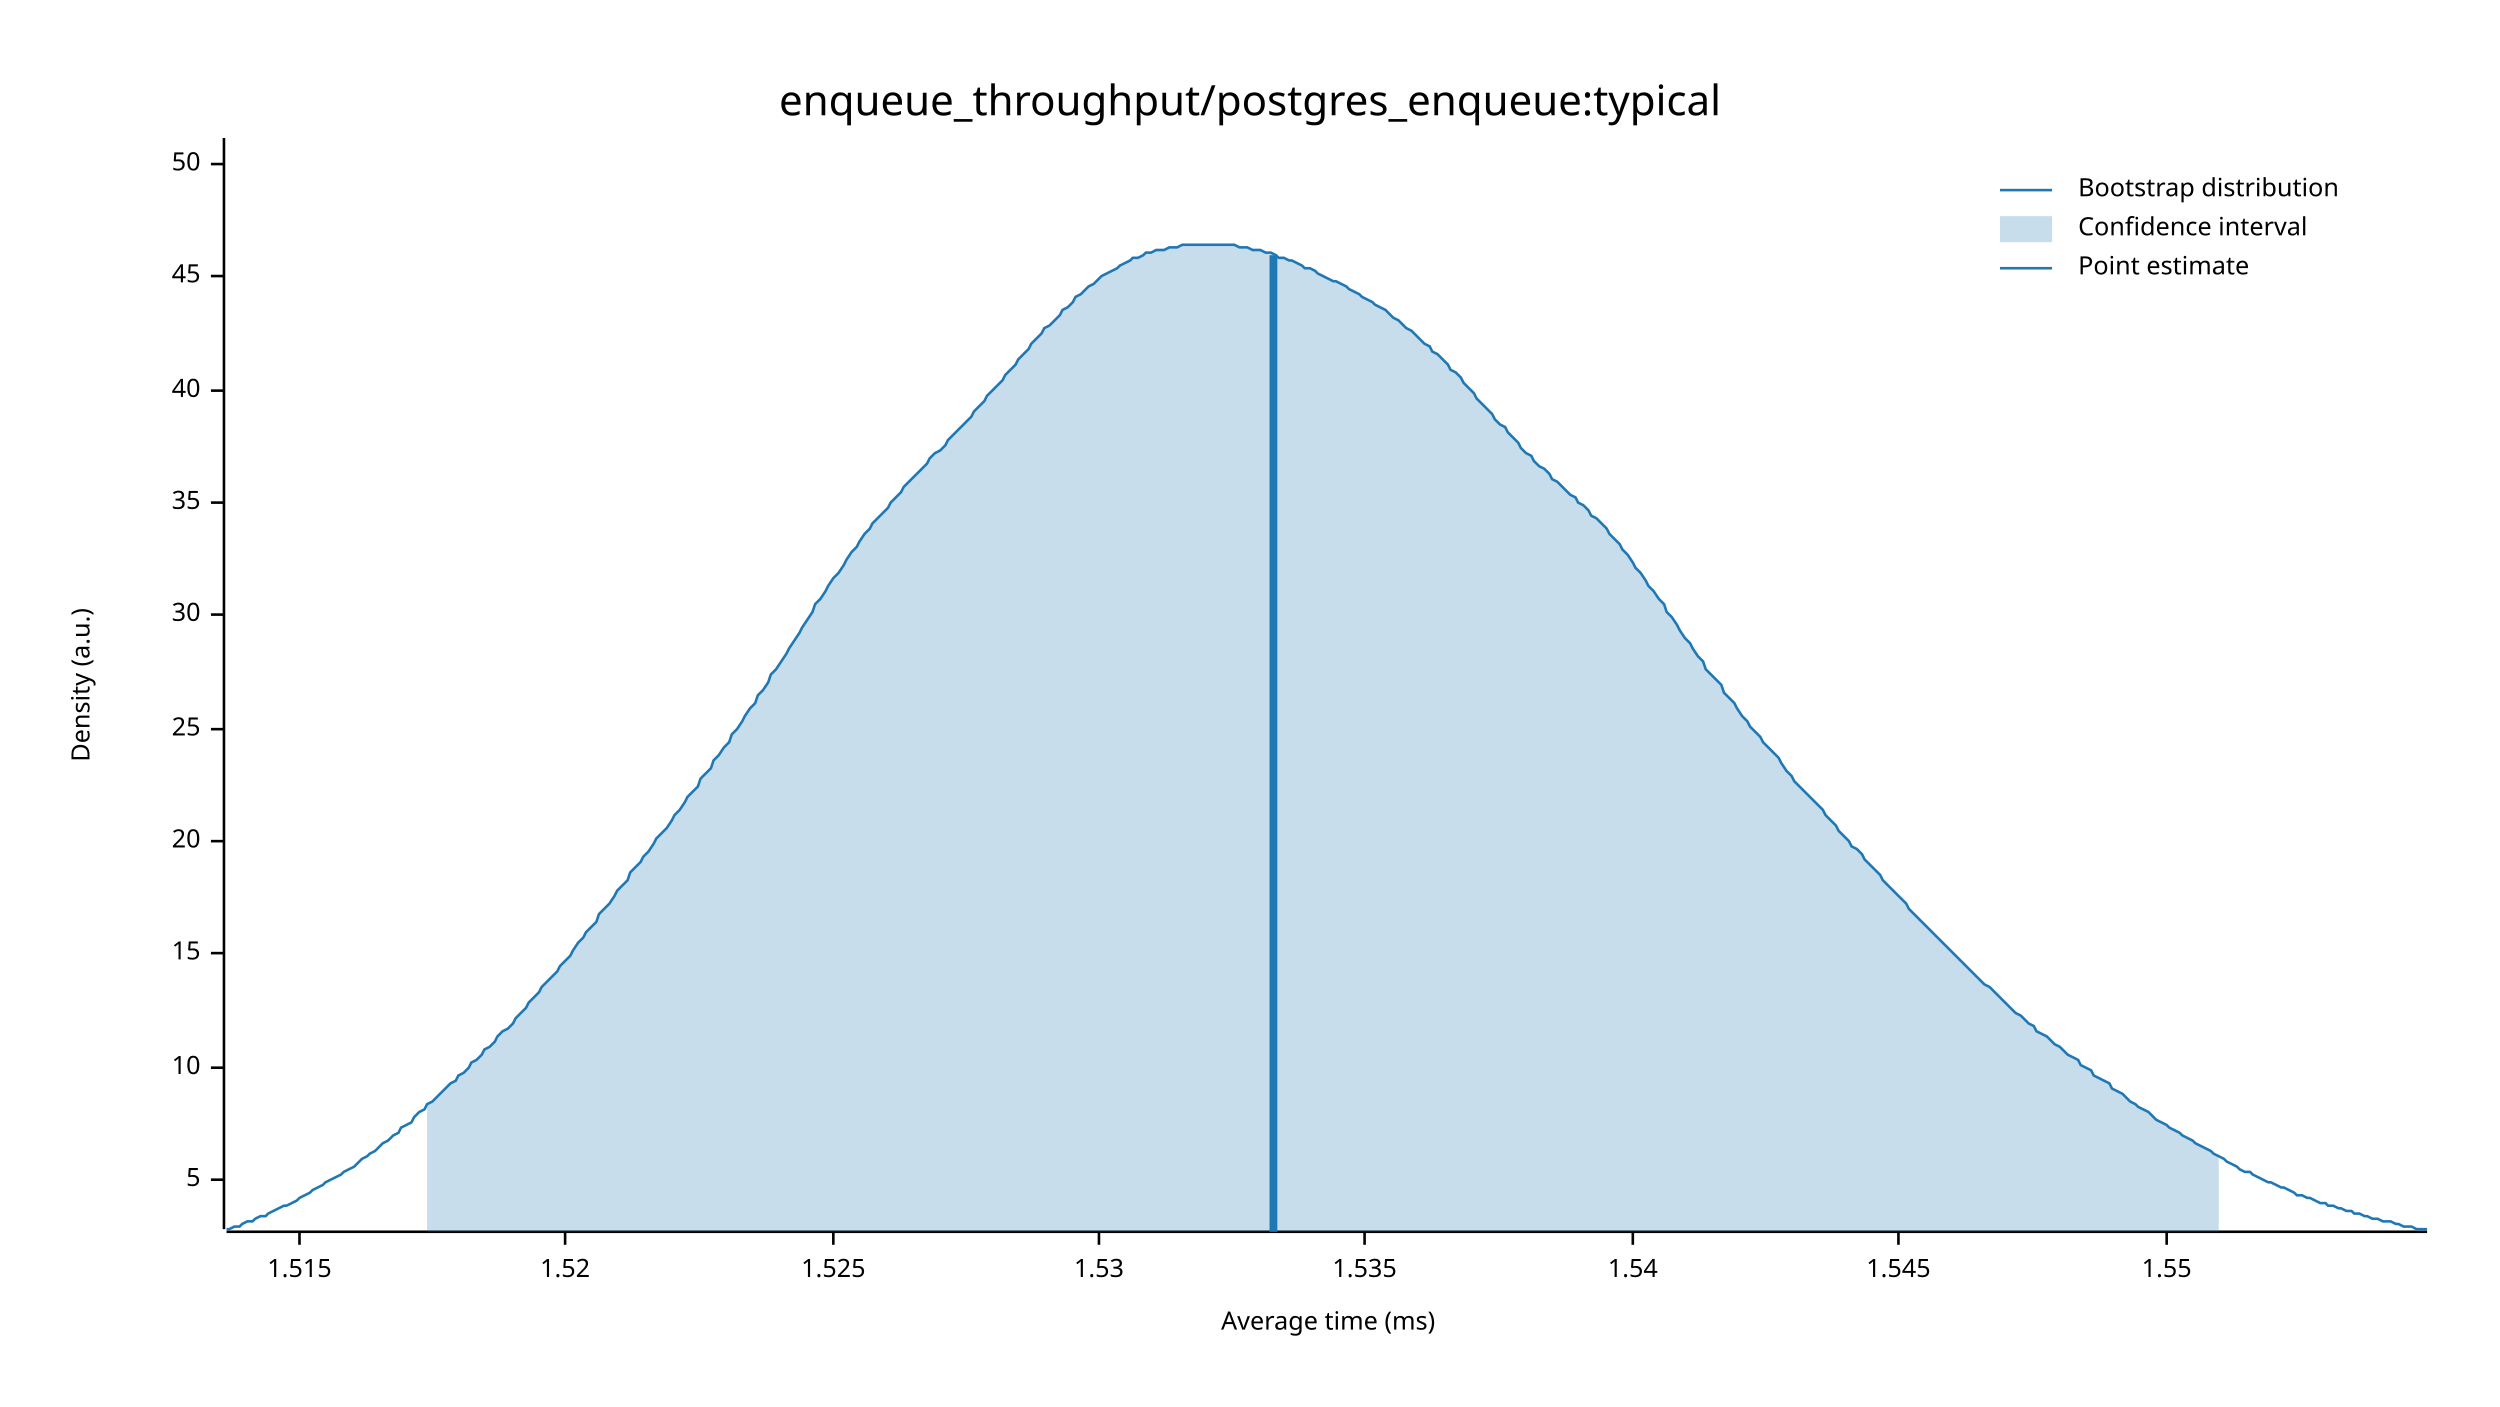
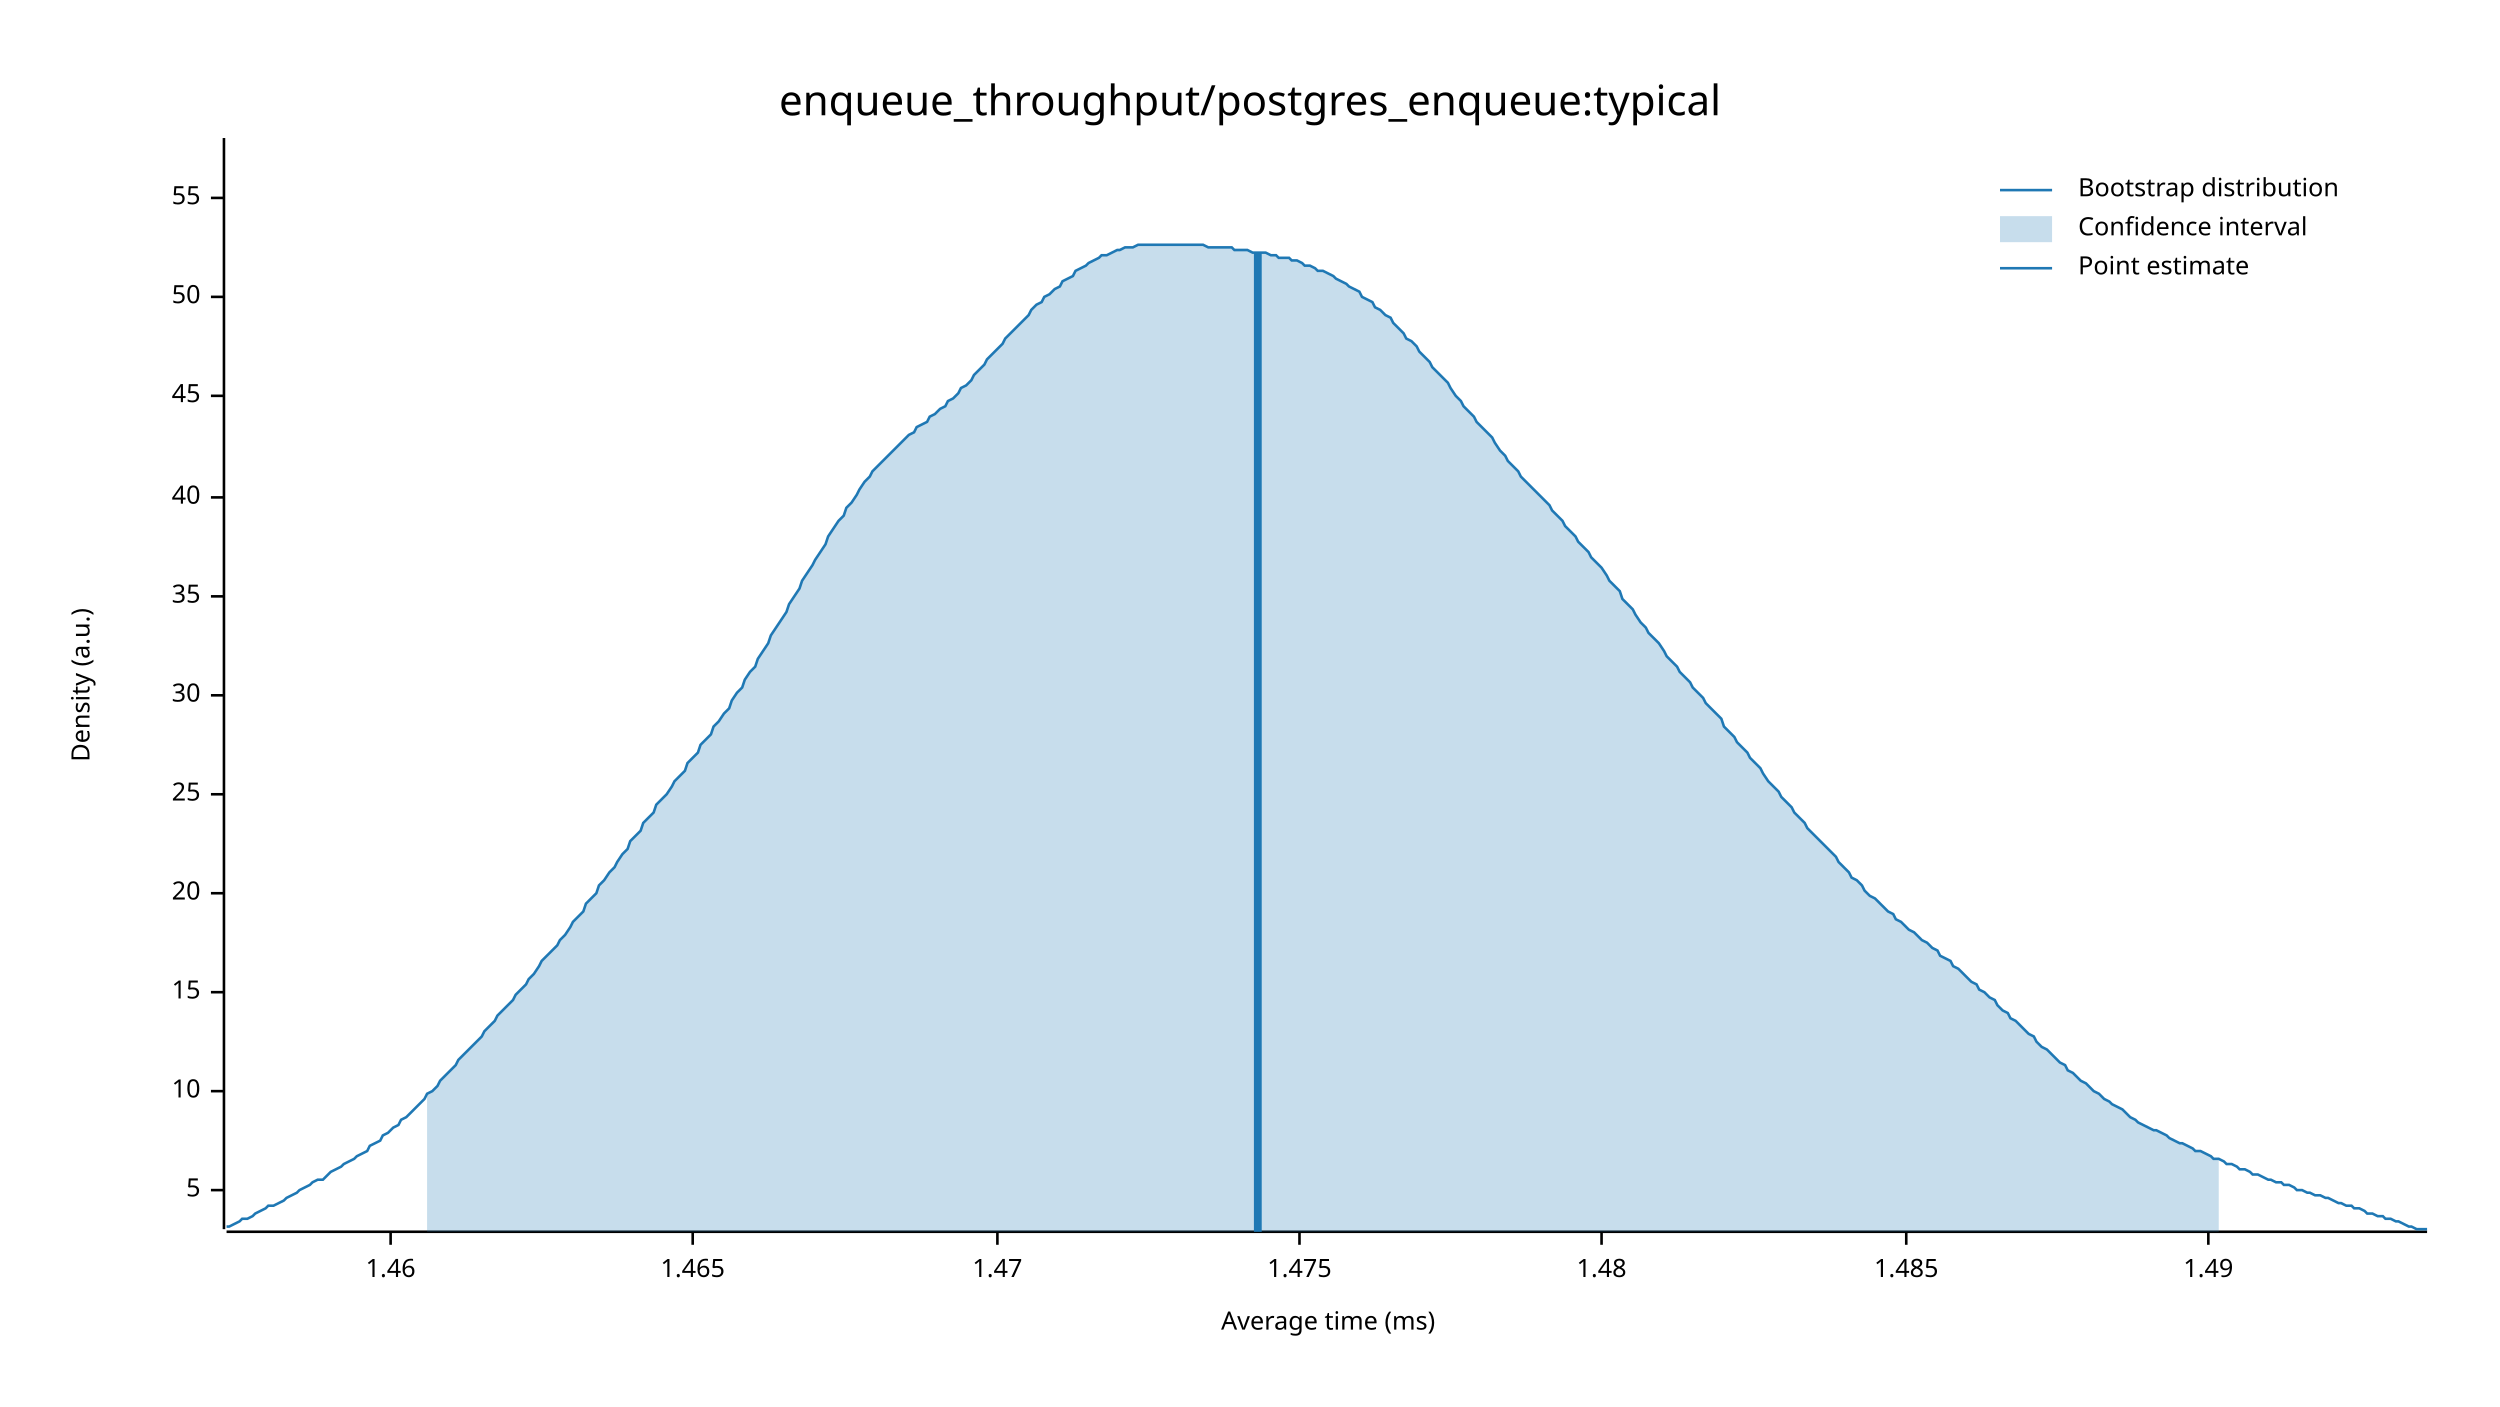
<svg xmlns="http://www.w3.org/2000/svg" width="960" height="540" viewBox="0 0 960 540">
  <text x="480" y="32" dy="0.76em" text-anchor="middle" font-family="sans-serif" font-size="16.129" opacity="1" fill="#000000">
enqueue_throughput/postgres_enqueue:typical
</text>
  <text x="27" y="263" dy="0.76em" text-anchor="middle" font-family="sans-serif" font-size="9.677" opacity="1" fill="#000000" transform="rotate(270, 27, 263)">
Density (a.u.)
</text>
  <text x="510" y="513" dy="-0.5ex" text-anchor="middle" font-family="sans-serif" font-size="9.677" opacity="1" fill="#000000">
Average time (ms)
</text>
  <polyline fill="none" opacity="1" stroke="#000000" stroke-width="1" points="86,53 86,472 " />
-   <text x="77" y="453" dy="0.5ex" text-anchor="end" font-family="sans-serif" font-size="9.677" opacity="1" fill="#000000">
+   <text x="77" y="457" dy="0.5ex" text-anchor="end" font-family="sans-serif" font-size="9.677" opacity="1" fill="#000000">
5
</text>
-   <polyline fill="none" opacity="1" stroke="#000000" stroke-width="1" points="81,453 86,453 " />
-   <text x="77" y="410" dy="0.5ex" text-anchor="end" font-family="sans-serif" font-size="9.677" opacity="1" fill="#000000">
+   <polyline fill="none" opacity="1" stroke="#000000" stroke-width="1" points="81,457 86,457 " />
+   <text x="77" y="419" dy="0.5ex" text-anchor="end" font-family="sans-serif" font-size="9.677" opacity="1" fill="#000000">
10
</text>
-   <polyline fill="none" opacity="1" stroke="#000000" stroke-width="1" points="81,410 86,410 " />
-   <text x="77" y="366" dy="0.5ex" text-anchor="end" font-family="sans-serif" font-size="9.677" opacity="1" fill="#000000">
+   <polyline fill="none" opacity="1" stroke="#000000" stroke-width="1" points="81,419 86,419 " />
+   <text x="77" y="381" dy="0.5ex" text-anchor="end" font-family="sans-serif" font-size="9.677" opacity="1" fill="#000000">
15
</text>
-   <polyline fill="none" opacity="1" stroke="#000000" stroke-width="1" points="81,366 86,366 " />
-   <text x="77" y="323" dy="0.5ex" text-anchor="end" font-family="sans-serif" font-size="9.677" opacity="1" fill="#000000">
+   <polyline fill="none" opacity="1" stroke="#000000" stroke-width="1" points="81,381 86,381 " />
+   <text x="77" y="343" dy="0.5ex" text-anchor="end" font-family="sans-serif" font-size="9.677" opacity="1" fill="#000000">
20
</text>
-   <polyline fill="none" opacity="1" stroke="#000000" stroke-width="1" points="81,323 86,323 " />
-   <text x="77" y="280" dy="0.5ex" text-anchor="end" font-family="sans-serif" font-size="9.677" opacity="1" fill="#000000">
+   <polyline fill="none" opacity="1" stroke="#000000" stroke-width="1" points="81,343 86,343 " />
+   <text x="77" y="305" dy="0.5ex" text-anchor="end" font-family="sans-serif" font-size="9.677" opacity="1" fill="#000000">
25
</text>
-   <polyline fill="none" opacity="1" stroke="#000000" stroke-width="1" points="81,280 86,280 " />
-   <text x="77" y="236" dy="0.5ex" text-anchor="end" font-family="sans-serif" font-size="9.677" opacity="1" fill="#000000">
+   <polyline fill="none" opacity="1" stroke="#000000" stroke-width="1" points="81,305 86,305 " />
+   <text x="77" y="267" dy="0.5ex" text-anchor="end" font-family="sans-serif" font-size="9.677" opacity="1" fill="#000000">
30
</text>
-   <polyline fill="none" opacity="1" stroke="#000000" stroke-width="1" points="81,236 86,236 " />
-   <text x="77" y="193" dy="0.5ex" text-anchor="end" font-family="sans-serif" font-size="9.677" opacity="1" fill="#000000">
+   <polyline fill="none" opacity="1" stroke="#000000" stroke-width="1" points="81,267 86,267 " />
+   <text x="77" y="229" dy="0.5ex" text-anchor="end" font-family="sans-serif" font-size="9.677" opacity="1" fill="#000000">
35
</text>
-   <polyline fill="none" opacity="1" stroke="#000000" stroke-width="1" points="81,193 86,193 " />
-   <text x="77" y="150" dy="0.5ex" text-anchor="end" font-family="sans-serif" font-size="9.677" opacity="1" fill="#000000">
+   <polyline fill="none" opacity="1" stroke="#000000" stroke-width="1" points="81,229 86,229 " />
+   <text x="77" y="191" dy="0.5ex" text-anchor="end" font-family="sans-serif" font-size="9.677" opacity="1" fill="#000000">
40
</text>
-   <polyline fill="none" opacity="1" stroke="#000000" stroke-width="1" points="81,150 86,150 " />
-   <text x="77" y="106" dy="0.5ex" text-anchor="end" font-family="sans-serif" font-size="9.677" opacity="1" fill="#000000">
+   <polyline fill="none" opacity="1" stroke="#000000" stroke-width="1" points="81,191 86,191 " />
+   <text x="77" y="152" dy="0.5ex" text-anchor="end" font-family="sans-serif" font-size="9.677" opacity="1" fill="#000000">
45
</text>
-   <polyline fill="none" opacity="1" stroke="#000000" stroke-width="1" points="81,106 86,106 " />
-   <text x="77" y="63" dy="0.5ex" text-anchor="end" font-family="sans-serif" font-size="9.677" opacity="1" fill="#000000">
+   <polyline fill="none" opacity="1" stroke="#000000" stroke-width="1" points="81,152 86,152 " />
+   <text x="77" y="114" dy="0.5ex" text-anchor="end" font-family="sans-serif" font-size="9.677" opacity="1" fill="#000000">
50
</text>
-   <polyline fill="none" opacity="1" stroke="#000000" stroke-width="1" points="81,63 86,63 " />
+   <polyline fill="none" opacity="1" stroke="#000000" stroke-width="1" points="81,114 86,114 " />
+   <text x="77" y="76" dy="0.5ex" text-anchor="end" font-family="sans-serif" font-size="9.677" opacity="1" fill="#000000">
+ 55
+ </text>
+   <polyline fill="none" opacity="1" stroke="#000000" stroke-width="1" points="81,76 86,76 " />
  <polyline fill="none" opacity="1" stroke="#000000" stroke-width="1" points="87,473 932,473 " />
-   <text x="115" y="483" dy="0.76em" text-anchor="middle" font-family="sans-serif" font-size="9.677" opacity="1" fill="#000000">
- 1.515
+   <text x="150" y="483" dy="0.76em" text-anchor="middle" font-family="sans-serif" font-size="9.677" opacity="1" fill="#000000">
+ 1.46
</text>
-   <polyline fill="none" opacity="1" stroke="#000000" stroke-width="1" points="115,473 115,478 " />
-   <text x="217" y="483" dy="0.76em" text-anchor="middle" font-family="sans-serif" font-size="9.677" opacity="1" fill="#000000">
- 1.52
+   <polyline fill="none" opacity="1" stroke="#000000" stroke-width="1" points="150,473 150,478 " />
+   <text x="266" y="483" dy="0.76em" text-anchor="middle" font-family="sans-serif" font-size="9.677" opacity="1" fill="#000000">
+ 1.465
</text>
-   <polyline fill="none" opacity="1" stroke="#000000" stroke-width="1" points="217,473 217,478 " />
-   <text x="320" y="483" dy="0.76em" text-anchor="middle" font-family="sans-serif" font-size="9.677" opacity="1" fill="#000000">
- 1.525
+   <polyline fill="none" opacity="1" stroke="#000000" stroke-width="1" points="266,473 266,478 " />
+   <text x="383" y="483" dy="0.76em" text-anchor="middle" font-family="sans-serif" font-size="9.677" opacity="1" fill="#000000">
+ 1.47
</text>
-   <polyline fill="none" opacity="1" stroke="#000000" stroke-width="1" points="320,473 320,478 " />
-   <text x="422" y="483" dy="0.76em" text-anchor="middle" font-family="sans-serif" font-size="9.677" opacity="1" fill="#000000">
- 1.53
+   <polyline fill="none" opacity="1" stroke="#000000" stroke-width="1" points="383,473 383,478 " />
+   <text x="499" y="483" dy="0.76em" text-anchor="middle" font-family="sans-serif" font-size="9.677" opacity="1" fill="#000000">
+ 1.475
</text>
-   <polyline fill="none" opacity="1" stroke="#000000" stroke-width="1" points="422,473 422,478 " />
-   <text x="524" y="483" dy="0.76em" text-anchor="middle" font-family="sans-serif" font-size="9.677" opacity="1" fill="#000000">
- 1.535
+   <polyline fill="none" opacity="1" stroke="#000000" stroke-width="1" points="499,473 499,478 " />
+   <text x="615" y="483" dy="0.76em" text-anchor="middle" font-family="sans-serif" font-size="9.677" opacity="1" fill="#000000">
+ 1.48
</text>
-   <polyline fill="none" opacity="1" stroke="#000000" stroke-width="1" points="524,473 524,478 " />
-   <text x="627" y="483" dy="0.76em" text-anchor="middle" font-family="sans-serif" font-size="9.677" opacity="1" fill="#000000">
- 1.54
+   <polyline fill="none" opacity="1" stroke="#000000" stroke-width="1" points="615,473 615,478 " />
+   <text x="732" y="483" dy="0.76em" text-anchor="middle" font-family="sans-serif" font-size="9.677" opacity="1" fill="#000000">
+ 1.485
</text>
-   <polyline fill="none" opacity="1" stroke="#000000" stroke-width="1" points="627,473 627,478 " />
-   <text x="729" y="483" dy="0.76em" text-anchor="middle" font-family="sans-serif" font-size="9.677" opacity="1" fill="#000000">
- 1.545
+   <polyline fill="none" opacity="1" stroke="#000000" stroke-width="1" points="732,473 732,478 " />
+   <text x="848" y="483" dy="0.76em" text-anchor="middle" font-family="sans-serif" font-size="9.677" opacity="1" fill="#000000">
+ 1.49
</text>
-   <polyline fill="none" opacity="1" stroke="#000000" stroke-width="1" points="729,473 729,478 " />
-   <text x="832" y="483" dy="0.76em" text-anchor="middle" font-family="sans-serif" font-size="9.677" opacity="1" fill="#000000">
- 1.55
- </text>
-   <polyline fill="none" opacity="1" stroke="#000000" stroke-width="1" points="832,473 832,478 " />
-   <polyline fill="none" opacity="1" stroke="#1F78B4" stroke-width="1" points="87,472 88,472 90,471 92,471 93,470 95,469 97,469 98,468 100,467 102,467 103,466 105,465 107,464 109,463 110,463 112,462 114,461 115,460 117,459 119,458 120,457 122,456 124,455 125,454 127,453 129,452 131,451 132,450 134,449 136,448 137,447 139,445 141,444 142,443 144,442 146,440 147,439 149,438 151,436 153,435 154,433 156,432 158,431 159,429 161,427 163,426 164,424 166,423 168,421 169,420 171,418 173,416 175,415 176,413 178,412 180,410 181,408 183,407 185,405 186,403 188,402 190,400 191,398 193,396 195,395 197,393 198,391 200,389 202,387 203,385 205,383 207,381 208,379 210,377 212,375 214,373 215,371 217,369 219,367 220,365 222,362 224,360 225,358 227,356 229,354 230,351 232,349 234,347 236,344 237,342 239,340 241,338 242,335 244,333 246,331 247,329 249,327 251,324 252,322 254,320 256,318 258,315 259,313 261,311 263,308 264,306 266,304 268,302 269,299 271,297 273,295 274,292 276,290 278,287 280,285 281,282 283,280 285,277 286,275 288,272 290,270 291,267 293,265 295,262 296,259 298,257 300,254 302,251 303,249 305,246 307,243 308,241 310,238 312,235 313,232 315,230 317,227 318,225 320,222 322,220 324,217 325,215 327,212 329,210 330,208 332,205 334,203 335,201 337,199 339,197 341,195 342,193 344,191 346,189 347,187 349,185 351,183 352,182 354,180 356,178 357,176 359,174 361,173 363,171 364,169 366,167 368,165 369,164 371,162 373,160 374,158 376,156 378,154 379,152 381,150 383,148 385,146 386,144 388,142 390,140 391,138 393,136 395,134 396,132 398,130 400,128 401,126 403,125 405,123 407,121 408,119 410,118 412,116 413,114 415,113 417,111 418,110 420,109 422,107 423,106 425,105 427,104 429,103 430,102 432,101 434,100 435,99 437,99 439,98 440,97 442,97 444,96 445,96 447,96 449,95 451,95 452,95 454,94 456,94 457,94 459,94 461,94 462,94 464,94 466,94 468,94 469,94 471,94 473,94 474,94 476,95 478,95 479,95 481,96 483,96 484,96 486,97 488,97 490,98 491,99 493,99 495,100 496,100 498,101 500,102 501,103 503,103 505,104 506,105 508,106 510,107 512,108 513,108 515,109 517,110 518,111 520,112 522,113 523,114 525,115 527,116 528,117 530,118 532,119 534,121 535,122 537,123 539,125 540,126 542,127 544,129 545,130 547,132 549,133 550,135 552,136 554,138 556,140 557,142 559,143 561,145 562,147 564,149 566,151 567,153 569,155 571,157 573,159 574,161 576,163 578,164 579,166 581,168 583,170 584,172 586,174 588,175 589,177 591,179 593,180 595,182 596,184 598,185 600,187 601,188 603,190 605,191 606,193 608,194 610,196 611,198 613,199 615,201 617,203 618,205 620,207 622,209 623,211 625,213 627,216 628,218 630,220 632,223 633,225 635,227 637,230 639,232 640,235 642,237 644,240 645,242 647,245 649,247 650,249 652,252 654,254 655,257 657,259 659,261 661,263 662,266 664,268 666,270 667,272 669,275 671,277 672,279 674,281 676,283 677,285 679,287 681,289 683,291 684,293 686,296 688,298 689,300 691,302 693,304 694,305 696,307 698,309 700,311 701,313 703,315 705,317 706,319 708,321 710,323 711,325 713,326 715,328 716,330 718,332 720,334 722,336 723,338 725,340 727,342 728,343 730,345 732,347 733,349 735,351 737,353 738,354 740,356 742,358 744,360 745,361 747,363 749,365 750,366 752,368 754,370 755,371 757,373 759,375 760,376 762,378 764,379 766,381 767,382 769,384 771,386 772,387 774,389 776,390 777,391 779,393 781,394 782,396 784,397 786,398 788,400 789,401 791,402 793,404 794,405 796,406 798,407 799,409 801,410 803,411 804,413 806,414 808,415 810,416 811,418 813,419 815,420 816,421 818,423 820,424 821,425 823,426 825,427 827,429 828,430 830,431 832,432 833,433 835,434 837,435 838,436 840,437 842,438 843,439 845,440 847,441 849,442 850,443 852,444 854,445 855,446 857,447 859,448 860,449 862,450 864,450 865,451 867,452 869,453 871,454 872,454 874,455 876,456 877,456 879,457 881,458 882,459 884,459 886,460 887,460 889,461 891,462 893,462 894,463 896,463 898,464 899,464 901,465 903,465 904,466 906,466 908,467 909,467 911,468 913,468 915,469 916,469 918,469 920,470 921,470 923,471 925,471 926,471 928,472 930,472 932,472 " />
-   <polygon opacity="0.25" fill="#1F78B4" points="164,424 166,423 168,421 169,420 171,418 173,416 175,415 176,413 178,412 180,410 181,408 183,407 185,405 186,403 188,402 190,400 191,398 193,396 195,395 197,393 198,391 200,389 202,387 203,385 205,383 207,381 208,379 210,377 212,375 214,373 215,371 217,369 219,367 220,365 222,362 224,360 225,358 227,356 229,354 230,351 232,349 234,347 236,344 237,342 239,340 241,338 242,335 244,333 246,331 247,329 249,327 251,324 252,322 254,320 256,318 258,315 259,313 261,311 263,308 264,306 266,304 268,302 269,299 271,297 273,295 274,292 276,290 278,287 280,285 281,282 283,280 285,277 286,275 288,272 290,270 291,267 293,265 295,262 296,259 298,257 300,254 302,251 303,249 305,246 307,243 308,241 310,238 312,235 313,232 315,230 317,227 318,225 320,222 322,220 324,217 325,215 327,212 329,210 330,208 332,205 334,203 335,201 337,199 339,197 341,195 342,193 344,191 346,189 347,187 349,185 351,183 352,182 354,180 356,178 357,176 359,174 361,173 363,171 364,169 366,167 368,165 369,164 371,162 373,160 374,158 376,156 378,154 379,152 381,150 383,148 385,146 386,144 388,142 390,140 391,138 393,136 395,134 396,132 398,130 400,128 401,126 403,125 405,123 407,121 408,119 410,118 412,116 413,114 415,113 417,111 418,110 420,109 422,107 423,106 425,105 427,104 429,103 430,102 432,101 434,100 435,99 437,99 439,98 440,97 442,97 444,96 445,96 447,96 449,95 451,95 452,95 454,94 456,94 457,94 459,94 461,94 462,94 464,94 466,94 468,94 469,94 471,94 473,94 474,94 476,95 478,95 479,95 481,96 483,96 484,96 486,97 488,97 490,98 491,99 493,99 495,100 496,100 498,101 500,102 501,103 503,103 505,104 506,105 508,106 510,107 512,108 513,108 515,109 517,110 518,111 520,112 522,113 523,114 525,115 527,116 528,117 530,118 532,119 534,121 535,122 537,123 539,125 540,126 542,127 544,129 545,130 547,132 549,133 550,135 552,136 554,138 556,140 557,142 559,143 561,145 562,147 564,149 566,151 567,153 569,155 571,157 573,159 574,161 576,163 578,164 579,166 581,168 583,170 584,172 586,174 588,175 589,177 591,179 593,180 595,182 596,184 598,185 600,187 601,188 603,190 605,191 606,193 608,194 610,196 611,198 613,199 615,201 617,203 618,205 620,207 622,209 623,211 625,213 627,216 628,218 630,220 632,223 633,225 635,227 637,230 639,232 640,235 642,237 644,240 645,242 647,245 649,247 650,249 652,252 654,254 655,257 657,259 659,261 661,263 662,266 664,268 666,270 667,272 669,275 671,277 672,279 674,281 676,283 677,285 679,287 681,289 683,291 684,293 686,296 688,298 689,300 691,302 693,304 694,305 696,307 698,309 700,311 701,313 703,315 705,317 706,319 708,321 710,323 711,325 713,326 715,328 716,330 718,332 720,334 722,336 723,338 725,340 727,342 728,343 730,345 732,347 733,349 735,351 737,353 738,354 740,356 742,358 744,360 745,361 747,363 749,365 750,366 752,368 754,370 755,371 757,373 759,375 760,376 762,378 764,379 766,381 767,382 769,384 771,386 772,387 774,389 776,390 777,391 779,393 781,394 782,396 784,397 786,398 788,400 789,401 791,402 793,404 794,405 796,406 798,407 799,409 801,410 803,411 804,413 806,414 808,415 810,416 811,418 813,419 815,420 816,421 818,423 820,424 821,425 823,426 825,427 827,429 828,430 830,431 832,432 833,433 835,434 837,435 838,436 840,437 842,438 843,439 845,440 847,441 849,442 850,443 852,444 852,473 164,473 " />
-   <polyline fill="none" opacity="1" stroke="#1F78B4" stroke-width="3" points="489,473 489,98 " />
+   <polyline fill="none" opacity="1" stroke="#000000" stroke-width="1" points="848,473 848,478 " />
+   <polyline fill="none" opacity="1" stroke="#1F78B4" stroke-width="1" points="87,471 88,471 90,470 92,469 93,468 95,468 97,467 98,466 100,465 102,464 103,463 105,463 107,462 109,461 110,460 112,459 114,458 115,457 117,456 119,455 120,454 122,453 124,453 125,452 127,450 129,449 131,448 132,447 134,446 136,445 137,444 139,443 141,442 142,440 144,439 146,438 147,436 149,435 151,433 153,432 154,430 156,429 158,427 159,426 161,424 163,422 164,420 166,419 168,417 169,415 171,413 173,411 175,409 176,407 178,405 180,403 181,402 183,400 185,398 186,396 188,394 190,392 191,390 193,388 195,386 197,384 198,382 200,380 202,378 203,376 205,374 207,371 208,369 210,367 212,365 214,363 215,361 217,359 219,356 220,354 222,352 224,350 225,347 227,345 229,343 230,340 232,338 234,335 236,333 237,331 239,328 241,326 242,323 244,321 246,319 247,316 249,314 251,312 252,309 254,307 256,305 258,302 259,300 261,298 263,296 264,293 266,291 268,289 269,286 271,284 273,282 274,279 276,277 278,274 280,272 281,269 283,266 285,264 286,261 288,258 290,256 291,253 293,250 295,247 296,244 298,241 300,238 302,235 303,232 305,229 307,226 308,223 310,220 312,217 313,215 315,212 317,209 318,206 320,203 322,200 324,198 325,195 327,193 329,190 330,188 332,185 334,183 335,181 337,179 339,177 341,175 342,174 344,172 346,170 347,169 349,167 351,166 352,164 354,163 356,162 357,160 359,159 361,157 363,156 364,154 366,153 368,151 369,149 371,148 373,146 374,144 376,142 378,140 379,138 381,136 383,134 385,132 386,130 388,128 390,126 391,125 393,123 395,121 396,119 398,117 400,116 401,114 403,113 405,111 407,110 408,108 410,107 412,106 413,104 415,103 417,102 418,101 420,100 422,99 423,98 425,98 427,97 429,96 430,96 432,95 434,95 435,95 437,94 439,94 440,94 442,94 444,94 445,94 447,94 449,94 451,94 452,94 454,94 456,94 457,94 459,94 461,94 462,94 464,95 466,95 468,95 469,95 471,95 473,95 474,96 476,96 478,96 479,96 481,97 483,97 484,97 486,97 488,98 490,98 491,99 493,99 495,99 496,100 498,100 500,101 501,102 503,102 505,103 506,104 508,104 510,105 512,106 513,107 515,108 517,109 518,110 520,111 522,112 523,114 525,115 527,116 528,118 530,119 532,121 534,122 535,124 537,126 539,128 540,130 542,131 544,133 545,135 547,137 549,139 550,141 552,143 554,145 556,147 557,149 559,152 561,154 562,156 564,158 566,160 567,162 569,164 571,166 573,168 574,170 576,173 578,175 579,177 581,179 583,181 584,183 586,185 588,187 589,188 591,190 593,192 595,194 596,196 598,198 600,200 601,202 603,204 605,206 606,208 608,210 610,212 611,214 613,216 615,218 617,221 618,223 620,225 622,227 623,230 625,232 627,234 628,236 630,239 632,241 633,243 635,245 637,247 639,250 640,252 642,254 644,256 645,258 647,260 649,262 650,264 652,266 654,268 655,270 657,272 659,274 661,276 662,279 664,281 666,283 667,285 669,287 671,289 672,291 674,293 676,295 677,297 679,300 681,302 683,304 684,306 686,308 688,310 689,312 691,314 693,316 694,318 696,320 698,322 700,324 701,325 703,327 705,329 706,331 708,333 710,335 711,337 713,338 715,340 716,342 718,344 720,345 722,347 723,348 725,350 727,351 728,353 730,354 732,356 733,357 735,358 737,360 738,361 740,362 742,364 744,365 745,367 747,368 749,369 750,371 752,372 754,374 755,375 757,377 759,378 760,380 762,381 764,383 766,384 767,386 769,388 771,389 772,391 774,392 776,394 777,395 779,397 781,398 782,400 784,402 786,403 788,405 789,406 791,408 793,409 794,411 796,412 798,414 799,415 801,416 803,418 804,419 806,420 808,422 810,423 811,424 813,425 815,426 816,427 818,429 820,430 821,431 823,432 825,433 827,434 828,434 830,435 832,436 833,437 835,438 837,439 838,439 840,440 842,441 843,442 845,442 847,443 849,444 850,445 852,445 854,446 855,447 857,447 859,448 860,449 862,449 864,450 865,451 867,451 869,452 871,453 872,453 874,454 876,454 877,455 879,455 881,456 882,457 884,457 886,458 887,458 889,459 891,459 893,460 894,460 896,461 898,462 899,462 901,463 903,463 904,464 906,464 908,465 909,466 911,466 913,467 915,467 916,468 918,468 920,469 921,469 923,470 925,471 926,471 928,472 930,472 932,472 " />
+   <polygon opacity="0.25" fill="#1F78B4" points="164,420 166,419 168,417 169,415 171,413 173,411 175,409 176,407 178,405 180,403 181,402 183,400 185,398 186,396 188,394 190,392 191,390 193,388 195,386 197,384 198,382 200,380 202,378 203,376 205,374 207,371 208,369 210,367 212,365 214,363 215,361 217,359 219,356 220,354 222,352 224,350 225,347 227,345 229,343 230,340 232,338 234,335 236,333 237,331 239,328 241,326 242,323 244,321 246,319 247,316 249,314 251,312 252,309 254,307 256,305 258,302 259,300 261,298 263,296 264,293 266,291 268,289 269,286 271,284 273,282 274,279 276,277 278,274 280,272 281,269 283,266 285,264 286,261 288,258 290,256 291,253 293,250 295,247 296,244 298,241 300,238 302,235 303,232 305,229 307,226 308,223 310,220 312,217 313,215 315,212 317,209 318,206 320,203 322,200 324,198 325,195 327,193 329,190 330,188 332,185 334,183 335,181 337,179 339,177 341,175 342,174 344,172 346,170 347,169 349,167 351,166 352,164 354,163 356,162 357,160 359,159 361,157 363,156 364,154 366,153 368,151 369,149 371,148 373,146 374,144 376,142 378,140 379,138 381,136 383,134 385,132 386,130 388,128 390,126 391,125 393,123 395,121 396,119 398,117 400,116 401,114 403,113 405,111 407,110 408,108 410,107 412,106 413,104 415,103 417,102 418,101 420,100 422,99 423,98 425,98 427,97 429,96 430,96 432,95 434,95 435,95 437,94 439,94 440,94 442,94 444,94 445,94 447,94 449,94 451,94 452,94 454,94 456,94 457,94 459,94 461,94 462,94 464,95 466,95 468,95 469,95 471,95 473,95 474,96 476,96 478,96 479,96 481,97 483,97 484,97 486,97 488,98 490,98 491,99 493,99 495,99 496,100 498,100 500,101 501,102 503,102 505,103 506,104 508,104 510,105 512,106 513,107 515,108 517,109 518,110 520,111 522,112 523,114 525,115 527,116 528,118 530,119 532,121 534,122 535,124 537,126 539,128 540,130 542,131 544,133 545,135 547,137 549,139 550,141 552,143 554,145 556,147 557,149 559,152 561,154 562,156 564,158 566,160 567,162 569,164 571,166 573,168 574,170 576,173 578,175 579,177 581,179 583,181 584,183 586,185 588,187 589,188 591,190 593,192 595,194 596,196 598,198 600,200 601,202 603,204 605,206 606,208 608,210 610,212 611,214 613,216 615,218 617,221 618,223 620,225 622,227 623,230 625,232 627,234 628,236 630,239 632,241 633,243 635,245 637,247 639,250 640,252 642,254 644,256 645,258 647,260 649,262 650,264 652,266 654,268 655,270 657,272 659,274 661,276 662,279 664,281 666,283 667,285 669,287 671,289 672,291 674,293 676,295 677,297 679,300 681,302 683,304 684,306 686,308 688,310 689,312 691,314 693,316 694,318 696,320 698,322 700,324 701,325 703,327 705,329 706,331 708,333 710,335 711,337 713,338 715,340 716,342 718,344 720,345 722,347 723,348 725,350 727,351 728,353 730,354 732,356 733,357 735,358 737,360 738,361 740,362 742,364 744,365 745,367 747,368 749,369 750,371 752,372 754,374 755,375 757,377 759,378 760,380 762,381 764,383 766,384 767,386 769,388 771,389 772,391 774,392 776,394 777,395 779,397 781,398 782,400 784,402 786,403 788,405 789,406 791,408 793,409 794,411 796,412 798,414 799,415 801,416 803,418 804,419 806,420 808,422 810,423 811,424 813,425 815,426 816,427 818,429 820,430 821,431 823,432 825,433 827,434 828,434 830,435 832,436 833,437 835,438 837,439 838,439 840,440 842,441 843,442 845,442 847,443 849,444 850,445 852,445 852,473 164,473 " />
+   <polyline fill="none" opacity="1" stroke="#1F78B4" stroke-width="3" points="483,473 483,97 " />
  <text x="798" y="68" dy="0.76em" text-anchor="start" font-family="sans-serif" font-size="9.677" opacity="1" fill="#000000">
Bootstrap distribution
</text>
  <text x="798" y="83" dy="0.76em" text-anchor="start" font-family="sans-serif" font-size="9.677" opacity="1" fill="#000000">
Confidence interval
</text>
  <text x="798" y="98" dy="0.76em" text-anchor="start" font-family="sans-serif" font-size="9.677" opacity="1" fill="#000000">
Point estimate
</text>
  <polyline fill="none" opacity="1" stroke="#1F78B4" stroke-width="1" points="768,73 788,73 " />
  <rect x="768" y="83" width="20" height="10" opacity="0.25" fill="#1F78B4" stroke="none" />
  <polyline fill="none" opacity="1" stroke="#1F78B4" stroke-width="1" points="768,103 788,103 " />
</svg>
